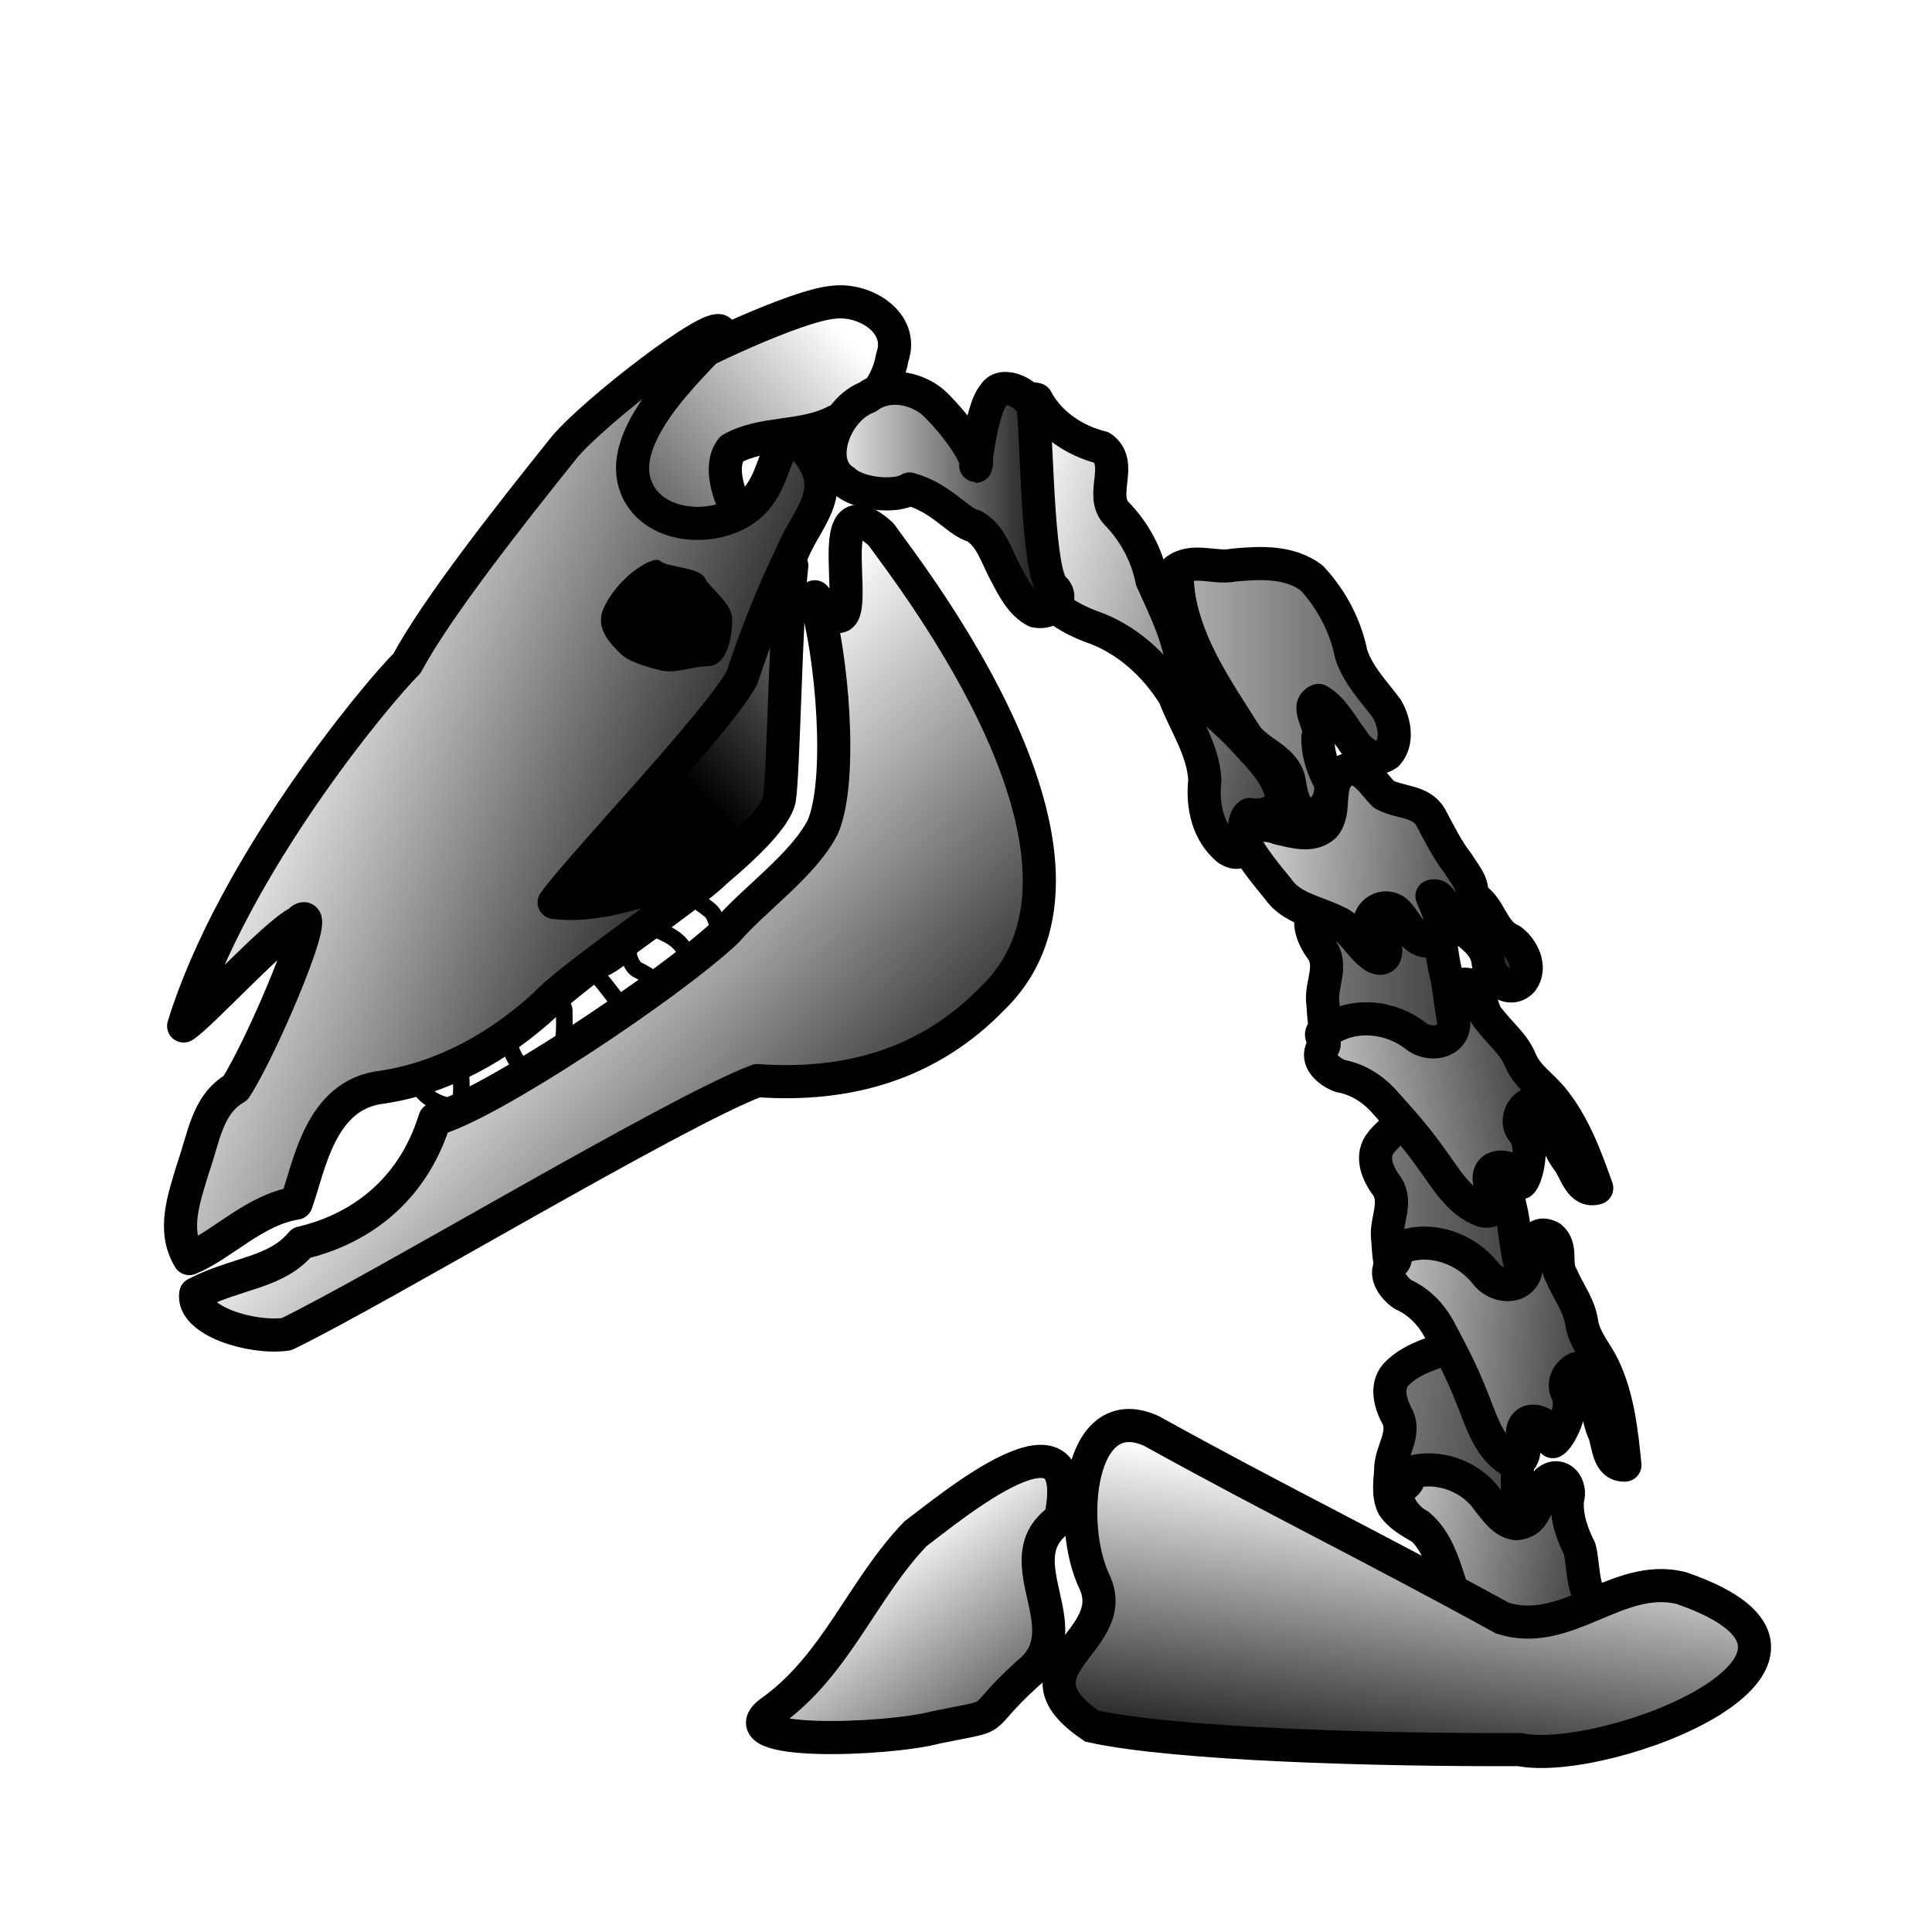
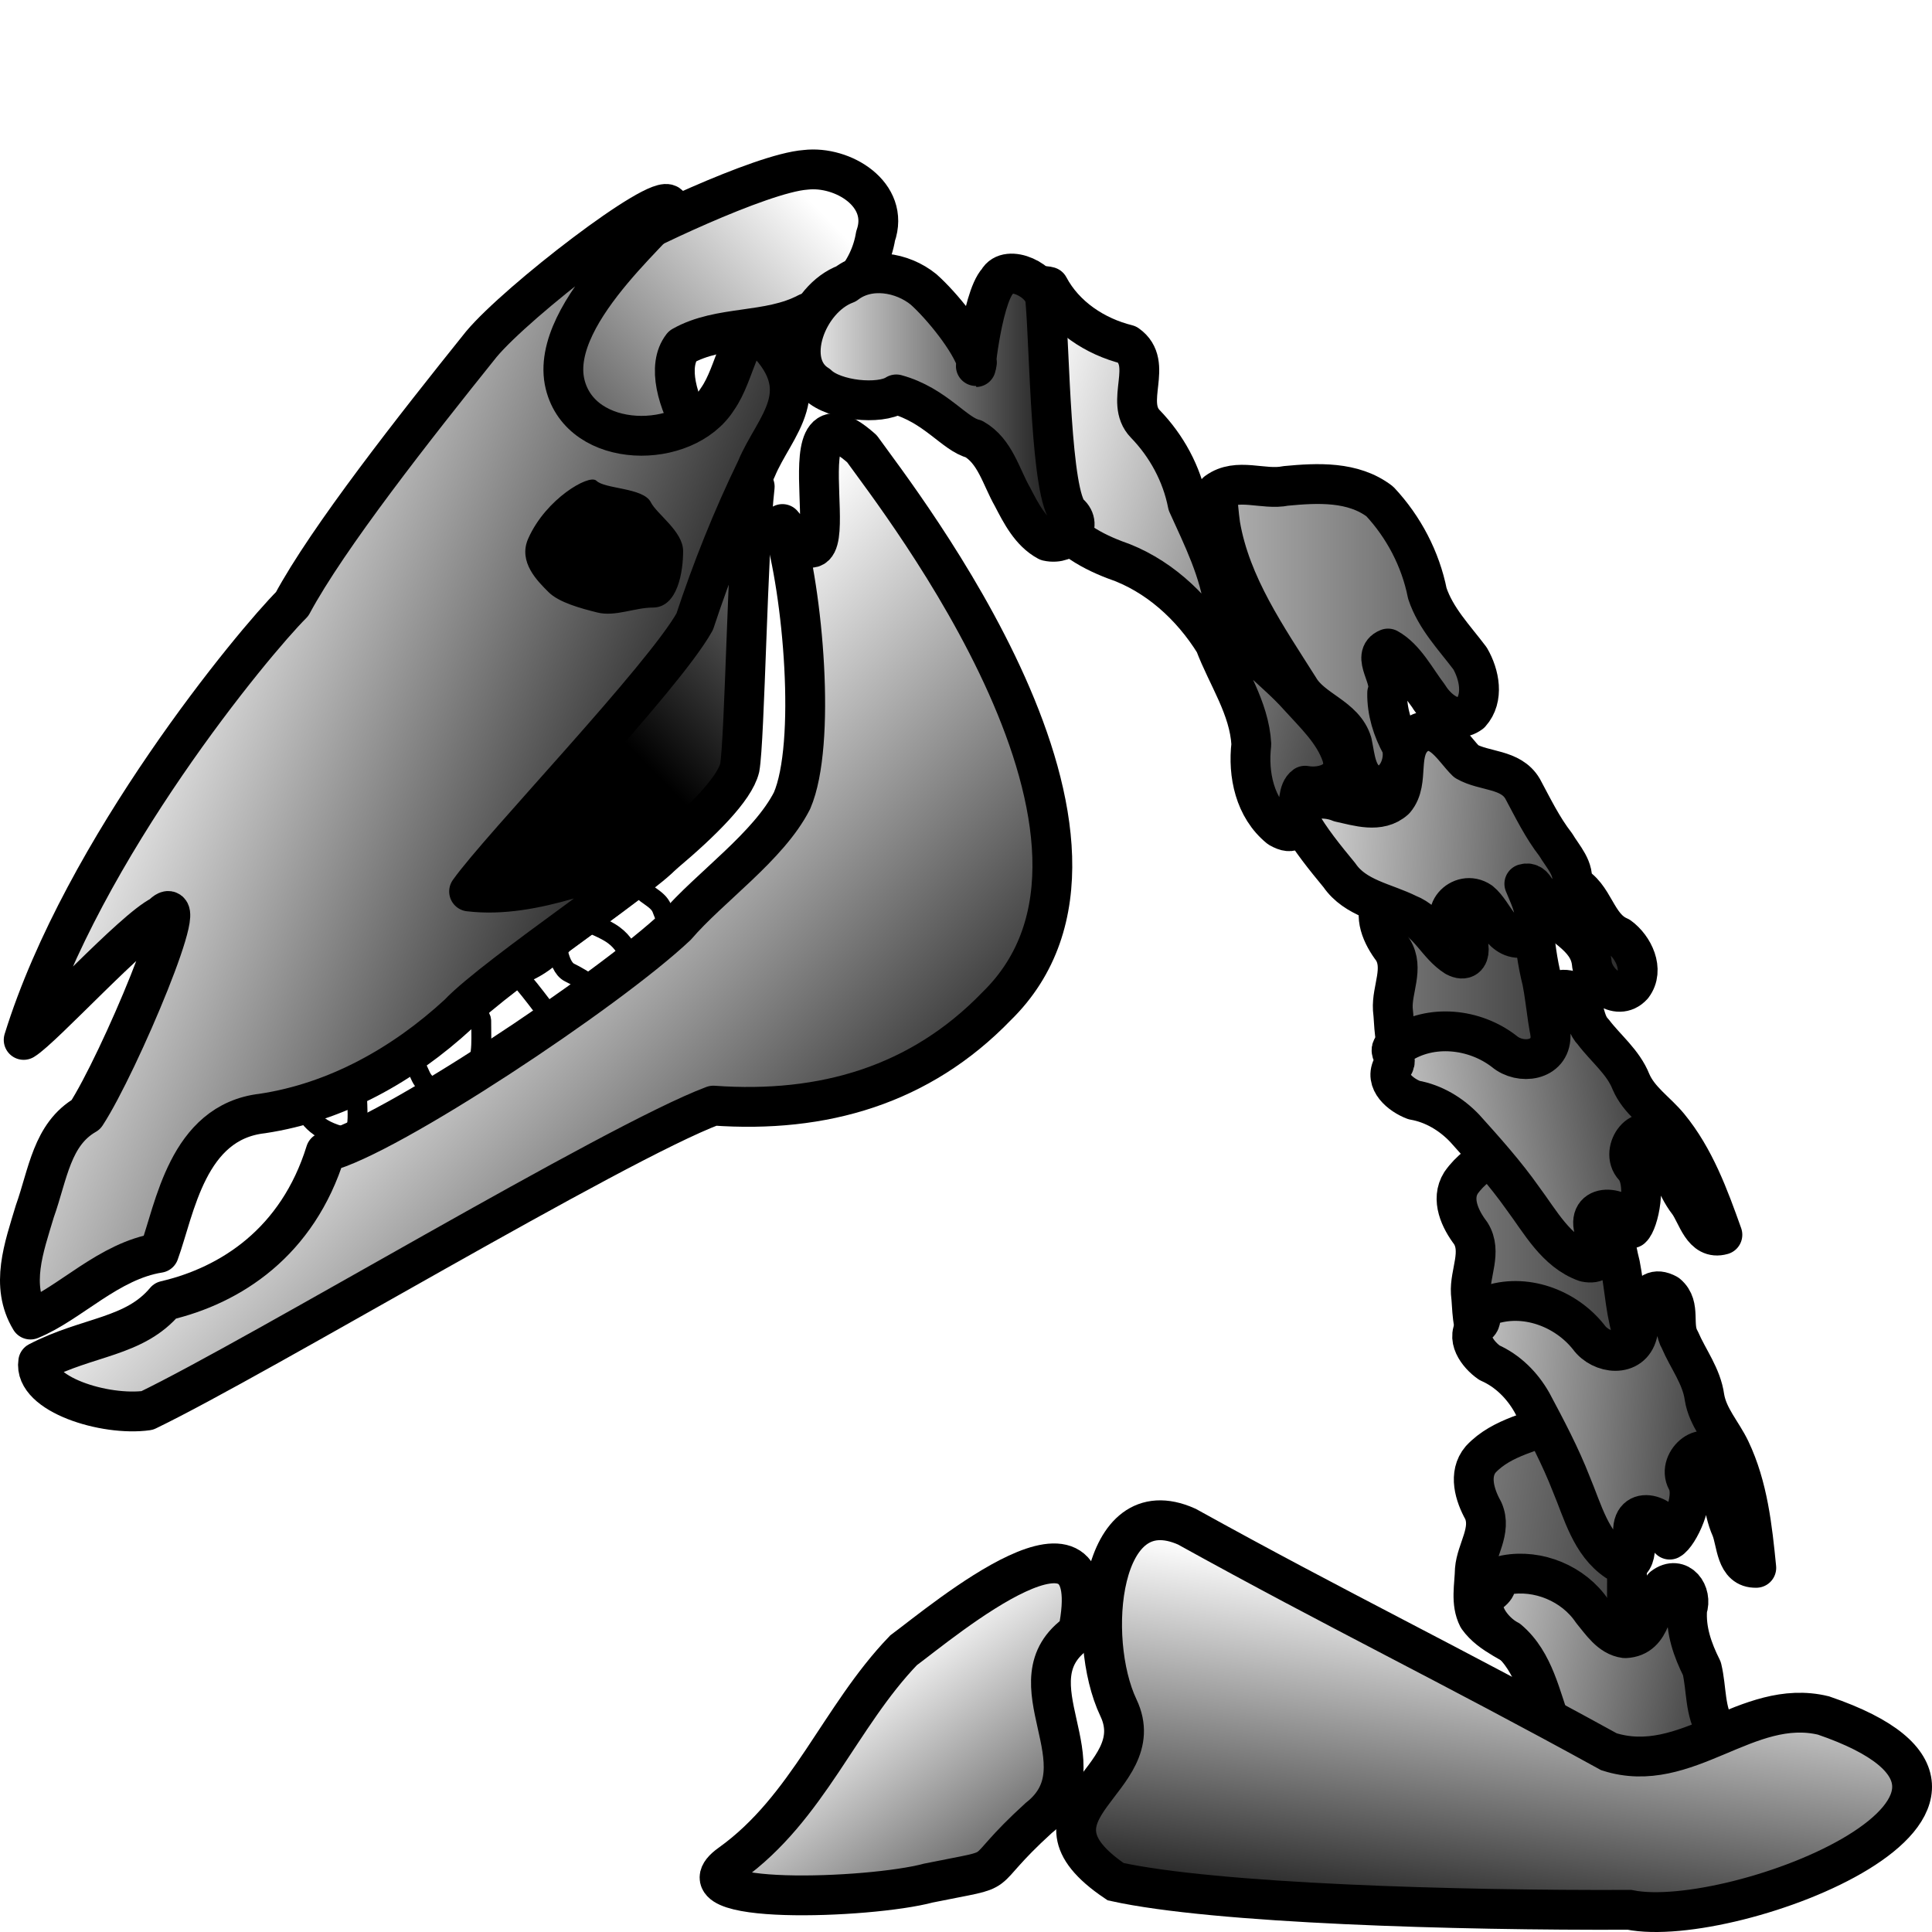
- <svg xmlns="http://www.w3.org/2000/svg" xmlns:xlink="http://www.w3.org/1999/xlink" width="700pt" height="700pt" id="svg36220" version="1.0">
+ <svg xmlns="http://www.w3.org/2000/svg" xmlns:xlink="http://www.w3.org/1999/xlink" width="100" height="100" id="svg36220" version="1.0">
  <defs id="defs36222">
    <linearGradient id="linearGradient4060">
      <stop style="stop-color:#ffffff;stop-opacity:1;" offset="0" id="stop4062" />
      <stop style="stop-color:#000000;stop-opacity:1;" offset="1" id="stop4064" />
    </linearGradient>
-     <linearGradient xlink:href="#linearGradient4060" id="linearGradient4264" gradientUnits="userSpaceOnUse" gradientTransform="matrix(1.920068,0.274945,-0.274945,1.920068,-245.9254,-358.0604)" x1="462.731" y1="428.602" x2="618.629" y2="428.602" />
-     <linearGradient xlink:href="#linearGradient4060" id="linearGradient4266" gradientUnits="userSpaceOnUse" gradientTransform="matrix(1.803335,0.714312,-0.714312,1.803335,42.09052,-554.4025)" x1="522.393" y1="485.502" x2="618.629" y2="469.007" />
-     <linearGradient xlink:href="#linearGradient4060" id="linearGradient4268" gradientUnits="userSpaceOnUse" gradientTransform="matrix(1.939654,0,0,1.939654,-420.8046,-442.3758)" x1="419.677" y1="352.289" x2="483.556" y2="352.289" />
-     <linearGradient xlink:href="#linearGradient4060" id="linearGradient4274" gradientUnits="userSpaceOnUse" gradientTransform="matrix(1.939654,0,0,1.939654,-420.8046,-442.3758)" x1="462.731" y1="428.602" x2="618.629" y2="428.602" />
-     <linearGradient xlink:href="#linearGradient4060" id="linearGradient4278" gradientUnits="userSpaceOnUse" gradientTransform="matrix(1.939654,0,0,1.939654,-420.8046,-442.3758)" x1="456.654" y1="391.59" x2="566.701" y2="425.288" />
-     <linearGradient xlink:href="#linearGradient4060" id="linearGradient4280" gradientUnits="userSpaceOnUse" gradientTransform="matrix(1.939654,0,0,1.939654,-410.8046,-442.3758)" x1="280.678" y1="392.552" x2="406.052" y2="444.041" />
-     <linearGradient xlink:href="#linearGradient4060" id="linearGradient4282" gradientUnits="userSpaceOnUse" gradientTransform="matrix(1.939654,0,0,1.939654,-410.8046,-442.3758)" x1="433.814" y1="323.272" x2="357.967" y2="397.283" />
-     <linearGradient xlink:href="#linearGradient4060" id="linearGradient4284" gradientUnits="userSpaceOnUse" gradientTransform="matrix(1.939654,0,0,1.939654,-410.8046,-442.3758)" x1="377.708" y1="413.549" x2="474.781" y2="505.357" />
-     <linearGradient xlink:href="#linearGradient4060" id="linearGradient4288" gradientUnits="userSpaceOnUse" gradientTransform="matrix(1.939654,0,0,1.939654,-389.4726,-328.3882)" x1="462.731" y1="428.602" x2="618.629" y2="428.602" />
-     <linearGradient xlink:href="#linearGradient4060" id="linearGradient2242" x1="354.363" y1="724.971" x2="456.546" y2="864.273" gradientUnits="userSpaceOnUse" gradientTransform="matrix(0.917252,0,0,0.917252,112.7375,73.418)" />
-     <linearGradient xlink:href="#linearGradient4060" id="linearGradient2244" x1="794.93" y1="722.533" x2="770.783" y2="895.888" gradientUnits="userSpaceOnUse" gradientTransform="matrix(0.917252,0,0,0.917252,89.72287,71.15088)" />
-     <linearGradient xlink:href="#linearGradient4060" id="linearGradient3120" gradientUnits="userSpaceOnUse" gradientTransform="matrix(1.939654,0,0,1.939654,-420.8046,-442.3758)" x1="462.731" y1="428.602" x2="618.629" y2="428.602" />
-     <linearGradient xlink:href="#linearGradient4060" id="linearGradient3126" gradientUnits="userSpaceOnUse" gradientTransform="matrix(1.939654,0,0,1.939654,-420.8046,-442.3758)" x1="511.897" y1="446.661" x2="612" y2="452.357" />
-     <linearGradient xlink:href="#linearGradient4060" id="linearGradient3132" gradientUnits="userSpaceOnUse" gradientTransform="matrix(1.939654,0,0,1.939654,-420.8046,-442.3758)" x1="522.393" y1="485.502" x2="618.629" y2="469.007" />
-     <linearGradient xlink:href="#linearGradient4060" id="linearGradient3138" gradientUnits="userSpaceOnUse" gradientTransform="matrix(1.882426,0.467683,-0.467683,1.882426,-126.9624,-566.0042)" x1="522.393" y1="485.502" x2="618.629" y2="469.007" />
+     <linearGradient xlink:href="#linearGradient4060" id="linearGradient4264" gradientUnits="userSpaceOnUse" gradientTransform="matrix(0.2473084,3.5413438e-2,-3.5413438e-2,0.2473084,-41.87777,-56.13129)" x1="462.731" y1="428.602" x2="618.629" y2="428.602" />
+     <linearGradient xlink:href="#linearGradient4060" id="linearGradient4266" gradientUnits="userSpaceOnUse" gradientTransform="matrix(0.232273,9.2004743e-2,-9.2004743e-2,0.232273,-4.78077,-81.42053)" x1="522.393" y1="485.502" x2="618.629" y2="469.007" />
+     <linearGradient xlink:href="#linearGradient4060" id="linearGradient4268" gradientUnits="userSpaceOnUse" gradientTransform="matrix(0.2498311,0,0,0.2498311,-64.40254,-66.99127)" x1="419.677" y1="352.289" x2="483.556" y2="352.289" />
+     <linearGradient xlink:href="#linearGradient4060" id="linearGradient4274" gradientUnits="userSpaceOnUse" gradientTransform="matrix(0.2498311,0,0,0.2498311,-64.40254,-66.99127)" x1="462.731" y1="428.602" x2="618.629" y2="428.602" />
+     <linearGradient xlink:href="#linearGradient4060" id="linearGradient4278" gradientUnits="userSpaceOnUse" gradientTransform="matrix(0.2498311,0,0,0.2498311,-64.40254,-66.99127)" x1="456.654" y1="391.59" x2="566.701" y2="425.288" />
+     <linearGradient xlink:href="#linearGradient4060" id="linearGradient4280" gradientUnits="userSpaceOnUse" gradientTransform="matrix(0.2498311,0,0,0.2498311,-63.11452,-66.99127)" x1="280.678" y1="392.552" x2="406.052" y2="444.041" />
+     <linearGradient xlink:href="#linearGradient4060" id="linearGradient4282" gradientUnits="userSpaceOnUse" gradientTransform="matrix(0.2498311,0,0,0.2498311,-63.11452,-66.99127)" x1="433.814" y1="323.272" x2="357.967" y2="397.283" />
+     <linearGradient xlink:href="#linearGradient4060" id="linearGradient4284" gradientUnits="userSpaceOnUse" gradientTransform="matrix(0.2498311,0,0,0.2498311,-63.11452,-66.99127)" x1="377.708" y1="413.549" x2="474.781" y2="505.357" />
+     <linearGradient xlink:href="#linearGradient4060" id="linearGradient4288" gradientUnits="userSpaceOnUse" gradientTransform="matrix(0.2498311,0,0,0.2498311,-60.36692,-52.30945)" x1="462.731" y1="428.602" x2="618.629" y2="428.602" />
+     <linearGradient xlink:href="#linearGradient4060" id="linearGradient2242" x1="354.363" y1="724.971" x2="456.546" y2="864.273" gradientUnits="userSpaceOnUse" gradientTransform="matrix(0.1181438,0,0,0.1181438,4.31869,-0.5560458)" />
+     <linearGradient xlink:href="#linearGradient4060" id="linearGradient2244" x1="794.93" y1="722.533" x2="770.783" y2="895.888" gradientUnits="userSpaceOnUse" gradientTransform="matrix(0.1181438,0,0,0.1181438,1.35437,-0.8480558)" />
+     <linearGradient xlink:href="#linearGradient4060" id="linearGradient3120" gradientUnits="userSpaceOnUse" gradientTransform="matrix(0.2498311,0,0,0.2498311,-64.40254,-66.99127)" x1="462.731" y1="428.602" x2="618.629" y2="428.602" />
+     <linearGradient xlink:href="#linearGradient4060" id="linearGradient3126" gradientUnits="userSpaceOnUse" gradientTransform="matrix(0.2498311,0,0,0.2498311,-64.40254,-66.99127)" x1="511.897" y1="446.661" x2="612" y2="452.357" />
+     <linearGradient xlink:href="#linearGradient4060" id="linearGradient3132" gradientUnits="userSpaceOnUse" gradientTransform="matrix(0.2498311,0,0,0.2498311,-64.40254,-66.99127)" x1="522.393" y1="485.502" x2="618.629" y2="469.007" />
+     <linearGradient xlink:href="#linearGradient4060" id="linearGradient3138" gradientUnits="userSpaceOnUse" gradientTransform="matrix(0.24246,6.0238459e-2,-6.0238459e-2,0.24246,-26.55511,-82.91485)" x1="522.393" y1="485.502" x2="618.629" y2="469.007" />
  </defs>
  <g id="layer1">
-     <path style="fill:none;fill-opacity:0.75;fill-rule:evenodd;stroke:#000000;stroke-width:8;stroke-linecap:round;stroke-linejoin:round;stroke-opacity:1;stroke-miterlimit:4;stroke-dasharray:none" d="M 198.387,518.548 C 203.279,526.951 205.677,531.661 217.742,534.677 C 224.788,536.439 222.581,523.137 222.581,515.323 C 222.581,503.098 225.391,501.82 233.871,497.581 C 242.03,493.501 246.678,507.065 248.387,510.484 C 252.448,518.605 263.459,514.767 267.742,510.484 C 273.539,504.687 272.581,497.571 272.581,487.903 C 272.581,484.8 264.516,481.541 264.516,471.774 C 264.516,469.374 283.394,470.161 287.097,470.161 C 288.478,470.161 300.871,487.161 301.613,487.903 C 307.924,494.214 316.275,490.838 319.355,484.677 C 323.416,476.555 313.44,471.236 308.065,468.548 C 302.775,465.904 302.651,453.344 301.613,449.194 C 299.769,441.817 317.674,448.507 324.194,452.419 C 333.984,458.294 329.233,465.272 341.935,462.097 C 351.761,459.64 347.713,449.121 345.161,442.742 C 343.467,438.506 337.524,437.145 335.484,433.065" id="path2701" />
-     <path style="fill:url(#linearGradient2242);fill-opacity:1;fill-rule:evenodd;stroke:#000000;stroke-width:16;stroke-linecap:butt;stroke-linejoin:miter;stroke-miterlimit:4;stroke-dasharray:none;stroke-opacity:1" d="M 512.356,733.741 C 483.867,753.31 523.815,786.942 496.595,808.331 C 469.01,833.448 486.672,827.463 452.308,834.457 C 428.538,840.818 349.071,843.575 372.701,826.733 C 404.016,804.32 416.562,767.671 442.297,740.913 C 458.091,729.226 524.793,672.957 512.356,733.741 z " id="path1343" />
-     <path style="fill:url(#linearGradient4264);fill-opacity:1;fill-rule:evenodd;stroke:#000000;stroke-width:16;stroke-linecap:round;stroke-linejoin:round;stroke-miterlimit:4;stroke-dasharray:none;stroke-opacity:1" d="M 671.887,708.514 C 672.521,700.548 678.831,692.83 675.259,684.761 C 671.855,678.674 669.181,670.115 674.267,664.161 C 682.84,654.977 695.912,653.235 706.805,648.059 C 712.921,645.829 719.103,643.77 725.377,642.029 C 732.605,643.766 735.032,652.307 734.127,658.871 C 733.506,674.506 731.201,690.17 732.889,705.805 C 733.406,715.948 732.184,726.2 734.362,736.216 C 735.277,741.712 736.253,747.877 732.561,752.649 C 728.521,759.072 719.953,762.015 712.928,758.91 C 704.859,756.319 700.674,748.406 694.517,743.273 C 687.665,737.772 678.379,735.094 673.141,727.758 C 670.102,721.773 671.747,714.89 671.887,708.514 z " id="path4260" />
-     <path style="fill:url(#linearGradient4266);fill-opacity:1;fill-rule:evenodd;stroke:#000000;stroke-width:16;stroke-linecap:round;stroke-linejoin:round;stroke-miterlimit:4;stroke-dasharray:none;stroke-opacity:1" d="M 678.164,717.599 C 685.365,711.907 671.286,713.097 684.295,710.644 C 697.304,708.19 711.584,714.119 718.989,725.115 C 722.596,729.431 726.28,735.292 732.273,736.053 C 743.575,735.568 742.5,721.927 747.566,715.476 C 754.081,710.546 759.41,718.107 757.219,724.335 C 756.563,732.872 759.39,740.81 763.108,748.22 C 765.117,756.452 764.142,765.532 768.953,772.938 C 777.359,790.539 776.854,810.504 776.196,829.524 C 768.077,831.051 770.719,817.824 767.832,812.847 C 766.081,802.635 767.536,791.852 764.5,781.936 C 758.533,774.581 750.074,785.827 754.357,792.082 C 753.67,800.534 748.755,809.268 743.072,814.96 C 743.228,809.276 740.937,801.184 733.461,802.561 C 723.514,805.197 734.091,817.325 725.898,820.91 C 718.576,821.522 715.403,812.068 712.532,806.654 C 708.298,795.45 707.238,783.343 702.887,772.158 C 698.302,759.895 695.834,745.647 685.379,736.774 C 679.125,733.606 670.964,723.292 678.164,717.599 z " id="path4262" />
-     <path id="path4241" d="M 670.259,597.317 C 669.757,589.342 674.91,580.807 670.23,573.326 C 665.997,567.783 662.137,559.689 666.328,553.075 C 673.512,542.768 686.205,539.191 696.254,532.523 C 701.993,529.448 707.82,526.535 713.784,523.921 C 721.186,524.616 724.799,532.727 724.834,539.353 C 726.434,554.918 726.373,570.751 730.261,585.988 C 732.21,595.956 732.453,606.277 736.029,615.884 C 737.715,621.195 739.554,627.159 736.576,632.406 C 733.488,639.337 725.423,643.465 718.028,641.387 C 709.674,639.965 704.409,632.726 697.587,628.517 C 690.024,624.043 680.453,622.708 674.227,616.189 C 670.371,610.696 671.024,603.649 670.259,597.317 z " style="fill:url(#linearGradient4288);fill-opacity:1;fill-rule:evenodd;stroke:#000000;stroke-width:16;stroke-linecap:round;stroke-linejoin:round;stroke-miterlimit:4;stroke-dasharray:none;stroke-opacity:1" />
-     <path style="fill:url(#linearGradient3138);fill-opacity:1;fill-rule:evenodd;stroke:#000000;stroke-width:16;stroke-linecap:round;stroke-linejoin:round;stroke-miterlimit:4;stroke-dasharray:none;stroke-opacity:1" d="M 672.912,609.913 C 676.556,607.514 670.251,602.004 677.306,602.407 C 691.736,597.188 708.354,603.334 717.657,615.109 C 722.604,621.959 734.795,623.428 737.247,613.583 C 739.106,607.604 739.384,592.395 749.206,597.786 C 754.927,602.573 750.801,610.378 754.296,616.229 C 757.601,623.93 763.01,630.745 764.165,639.278 C 765.5,647.33 771.192,653.253 774.58,660.363 C 781.622,675.154 783.38,691.677 784.982,707.778 C 776.664,708.064 777.156,697.597 774.888,691.99 C 771.15,683.652 771.688,674.009 768.373,665.457 C 765.731,654.589 752.69,664.813 757.081,672.736 C 760.979,679.976 753.527,694.7 750.187,696.445 C 751.224,687.983 736.19,681.386 735.474,692.192 C 736.768,697.447 737.771,709.339 728.91,705.129 C 718.478,698.147 715.267,685.148 710.664,674.183 C 706.248,662.832 700.537,652.042 694.814,641.316 C 690.9,634.413 685.057,628.575 677.761,625.357 C 673.126,622.149 667.726,615.096 672.912,609.913 z " id="path4243" />
-     <path style="fill:url(#linearGradient4284);fill-opacity:1;fill-rule:evenodd;stroke:#000000;stroke-width:16;stroke-linecap:round;stroke-linejoin:round;stroke-miterlimit:4;stroke-dasharray:none;stroke-opacity:1" d="M 425.586,258.077 C 440.539,278.982 547.828,415.76 479.614,482.169 C 449.053,513.742 410.131,525.214 365.865,522.03 C 326.334,536.828 183.008,623.009 138.362,644.551 C 121.398,646.926 92.558,638.005 94.556,625.042 C 114.58,614.614 133.232,615.28 145.641,600.432 C 172.015,594.293 198.844,576.85 210.058,540.671 C 235.019,534.53 323.287,476.04 351.077,449.801 C 364.391,434.302 388.166,417.858 397.505,399.462 C 407.27,376.755 402.014,315.789 393.639,288.311 C 426.413,328.665 389.774,226.182 425.586,258.077 z " id="path1404" />
-     <path style="fill:url(#linearGradient4282);fill-opacity:1;fill-rule:evenodd;stroke:#000000;stroke-width:16;stroke-linecap:round;stroke-linejoin:round;stroke-miterlimit:4;stroke-dasharray:none;stroke-opacity:1" d="M 402.975,145.976 C 417.828,144.235 436.967,155.875 431.062,172.614 C 428.689,187.129 417.865,199.477 403.703,203.472 C 388.053,211.791 368.539,208.281 353.387,216.874 C 341.016,232.746 370.026,274.541 382.494,273.307 C 379.684,297.364 378.472,375.446 376.464,386.31 C 372.326,403.336 324.091,438.518 302.736,453.735 C 291.146,469.233 267.513,473.509 256.38,455.054 C 244.9,442.413 260.306,343.192 271.917,311.961 C 278.306,294.228 304.12,198.975 325.719,177.232 C 333.121,172.276 385.013,147.255 402.975,145.976 z " id="path3182" />
-     <path style="fill:url(#linearGradient4280);fill-opacity:1;fill-rule:evenodd;stroke:#000000;stroke-width:16;stroke-linecap:round;stroke-linejoin:round;stroke-miterlimit:4;stroke-dasharray:none;stroke-opacity:1" d="M 347.975,160.098 C 343.997,154.941 287.252,198.606 272.621,216.076 C 245.77,249.547 210.909,293.821 196.611,320.454 C 181.172,335.891 112.554,418.564 88.717,495.629 C 96.438,490.975 132.863,451.038 144.118,445.623 C 158.128,431.297 126.958,505.41 113.751,525.633 C 100.018,533.51 98.505,549.606 93.203,564.487 C 88.835,579.088 83.159,594.293 91.445,608.008 C 107.272,601.583 122.914,584.391 143.088,581.217 C 149.515,563.626 154.412,528.666 184.609,525.209 C 214.43,520.723 241.401,505.533 263.407,485.264 C 278.617,469.113 347.305,423.791 346.57,419.316 C 321.505,425.335 294.283,439.139 267.711,435.985 C 280.196,418.379 345.838,350.102 358.39,327.546 C 365.296,306.601 373.523,286.043 383.181,266.144 C 390.391,248.643 408.7,234.61 384.35,212.299 C 376.475,208.27 374.945,227.614 367.543,238.079 C 354.511,258.792 312.756,258.556 306.291,232.147 C 299.049,202.499 350.612,163.515 347.975,160.098 z " id="path2295" />
-     <path style="fill:url(#linearGradient4278);fill-opacity:1;fill-rule:evenodd;stroke:#000000;stroke-width:16;stroke-linecap:round;stroke-linejoin:round;stroke-miterlimit:4;stroke-dasharray:none;stroke-opacity:1" d="M 500.701,192.948 C 507.04,204.936 519.251,212.982 532.214,216.197 C 543.186,223.92 530.784,239.193 539.466,248.096 C 548.054,256.961 554.133,268.189 556.483,280.283 C 562.574,293.745 569.35,307.208 571.2,322.059 C 576.133,337.364 590.831,345.995 601.035,357.529 C 607.552,364.748 615.206,371.837 618.373,381.225 C 621.439,391.203 611.39,394.852 603.655,393.477 C 597.968,397.459 604.877,417.015 593.337,410.429 C 583.447,402.371 580.631,388.952 582.068,376.836 C 581.243,362.11 572.416,349.615 567.343,336.191 C 558.015,321.135 544.094,308.43 527.148,302.676 C 516.405,298.582 505.769,292.286 500.64,281.518 C 493.096,270.484 486.38,258.343 485.718,244.672 C 483.165,227.473 483.86,208.273 495.037,194.046 C 496.542,192.65 498.797,192.407 500.701,192.948 z " id="path4100" />
-     <path style="fill:url(#linearGradient3120);fill-opacity:1;fill-rule:evenodd;stroke:#000000;stroke-width:16;stroke-linecap:round;stroke-linejoin:round;stroke-miterlimit:4;stroke-dasharray:none;stroke-opacity:1" d="M 568.207,275.455 C 576.457,269.426 586.792,274.875 595.932,272.999 C 608.65,271.782 622.982,271.037 633.703,279.257 C 643.283,289.513 650.037,302.381 652.775,316.155 C 656.118,326.261 663.707,334.01 669.95,342.32 C 673.723,348.818 675.623,358.268 670.151,364.343 C 663.87,368.978 656.492,362.788 653.23,357.353 C 648.269,350.899 643.977,342.25 636.983,338.352 C 629.899,341.205 639.194,350.442 636.655,356.222 C 636.52,363.594 638.796,370.842 642.335,377.251 C 644.555,384.22 639.768,395.081 631.285,393.222 C 624.152,390.93 623.874,382.396 622.546,376.244 C 619.412,365.702 606.511,363.253 601.231,354.189 C 588.312,333.72 573.769,313.022 569.585,288.676 C 568.953,284.288 568.669,279.861 568.207,275.455 z " id="path4102" />
-     <path style="fill:url(#linearGradient4274);fill-opacity:1;fill-rule:evenodd;stroke:#000000;stroke-width:16;stroke-linecap:round;stroke-linejoin:round;stroke-miterlimit:4;stroke-dasharray:none;stroke-opacity:1" d="M 638.927,483.329 C 638.425,475.354 643.578,466.819 638.898,459.338 C 634.665,453.795 630.805,445.702 634.996,439.087 C 642.18,428.781 654.873,425.203 664.922,418.535 C 670.66,415.461 676.488,412.547 682.452,409.934 C 689.854,410.628 693.467,418.739 693.502,425.365 C 695.102,440.93 695.041,456.764 698.929,472 C 700.878,481.968 701.121,492.29 704.697,501.896 C 706.383,507.207 708.222,513.171 705.244,518.418 C 702.156,525.35 694.091,529.477 686.696,527.399 C 678.342,525.978 673.077,518.739 666.255,514.529 C 658.692,510.055 649.121,508.721 642.895,502.201 C 639.039,496.708 639.692,489.661 638.927,483.329 z " id="path4106" />
-     <path style="fill:url(#linearGradient3132);fill-opacity:1;fill-rule:evenodd;stroke:#000000;stroke-width:16;stroke-linecap:round;stroke-linejoin:round;stroke-miterlimit:4;stroke-dasharray:none;stroke-opacity:1" d="M 639.003,505.984 C 641.962,502.778 634.514,498.95 641.458,497.641 C 654.204,489.095 671.814,491.054 683.681,500.238 C 690.134,505.693 702.32,504.18 702.325,494.034 C 702.688,487.783 699.29,472.956 710.122,475.819 C 716.829,479.085 714.706,487.655 719.51,492.491 C 724.573,499.168 731.466,504.477 734.644,512.48 C 737.881,519.973 744.834,524.348 749.836,530.432 C 760.237,543.088 765.927,558.7 771.363,573.94 C 763.36,576.223 761.314,565.946 757.761,561.051 C 752.123,553.861 750.32,544.373 745.04,536.872 C 739.856,526.962 729.665,540.029 735.836,546.659 C 741.365,552.746 737.684,568.832 734.863,571.331 C 733.829,562.868 717.648,560.091 719.559,570.751 C 722.081,575.539 725.922,586.838 716.307,584.889 C 704.499,580.628 698.249,568.787 691.139,559.256 C 684.116,549.304 675.972,540.21 667.831,531.179 C 662.368,525.424 655.29,521.167 647.433,519.803 C 642.161,517.808 635.221,512.265 639.003,505.984 z " id="path4108" />
-     <path style="fill:url(#linearGradient3126);fill-opacity:1;fill-rule:evenodd;stroke:#000000;stroke-width:16;stroke-linecap:round;stroke-linejoin:round;stroke-miterlimit:4;stroke-dasharray:none;stroke-opacity:1" d="M 710.719,432.968 C 719.92,437.283 720.373,450.14 729.89,454.133 C 735.652,458.312 740.101,467.451 735.278,473.841 C 729.062,480.658 719.397,471.951 718.873,464.715 C 717.657,453.376 705.071,449.631 699.196,441.274 C 697.052,438.549 696.302,431.567 691.771,432.901 C 694.373,439.31 699.565,448.845 692.37,454.286 C 682.575,456.913 679.887,444.746 674.082,440.055 C 666.221,434.689 656.336,445.493 665.257,451.553 C 670.395,453.949 671.675,466.124 664.136,462.179 C 656.795,457.561 653.435,448.327 645.01,445.069 C 635.598,440.385 623.821,438.744 617.459,429.457 C 611.664,422.407 605.812,415.273 601.324,407.319 C 599.42,397.842 611.515,397.444 617.657,400.113 C 624.772,401.646 633.603,404.656 639.732,399.088 C 646.116,391.635 640.006,379.277 648.446,372.954 C 657.525,367.492 663.184,378.602 668.463,383.717 C 675.747,387.905 686.303,386.565 691.079,394.708 C 695.206,402.389 699.009,410.287 704.408,417.208 C 707.208,421.985 712.24,426.986 710.719,432.968 z " id="path4104" />
-     <path style="fill:url(#linearGradient4268);fill-opacity:1;fill-rule:evenodd;stroke:#000000;stroke-width:16;stroke-linecap:round;stroke-linejoin:round;stroke-miterlimit:4;stroke-dasharray:none;stroke-opacity:1" d="M 450.34,194.019 C 441.806,187.09 428.327,184.77 419.177,191.834 C 403.312,197.7 393.726,223.683 407.857,232.389 C 414.451,238.748 432.696,240.567 439.39,236.229 C 455.047,240.521 462.822,252.31 470.547,254.124 C 479.115,259.003 481.487,269.356 486.077,277.386 C 489.544,284.059 493.317,291.521 500.167,295.192 C 508.267,297.029 514.587,288.916 508.858,284.018 C 501.407,277.15 501.051,218.681 499.299,198.55 C 498.963,190.48 483.999,183.542 480.236,190.57 C 473.493,197.629 470.089,233.868 471.799,223.356 C 469.094,214.553 457.557,200.427 450.34,194.019 z " id="path4084" />
-     <path style="fill:url(#linearGradient2244);fill-opacity:1;fill-rule:evenodd;stroke:#000000;stroke-width:16;stroke-linecap:butt;stroke-linejoin:miter;stroke-miterlimit:4;stroke-dasharray:none;stroke-opacity:1" d="M 725.765,781.688 C 661.237,746.192 616.892,724.886 556.13,691.219 C 520.858,675.476 515.497,736.323 528.655,764.007 C 542.654,793.46 485.143,805.303 527.523,833.9 C 567.62,842.697 664.431,845.509 734.002,845.205 C 775.912,853.713 911.221,801.055 812.003,767.12 C 781.283,759.681 756.961,791.606 725.765,781.688 z " id="path1341" />
-     <path style="fill:#000000;fill-opacity:1;fill-rule:evenodd;stroke:#000000;stroke-width:1px;stroke-linecap:butt;stroke-linejoin:miter;stroke-opacity:1" d="M 291.935,294.355 C 287.874,303.493 295.689,311.012 300,315.323 C 304.06,319.383 312.733,321.732 319.355,323.387 C 326.388,325.145 334.256,321.387 341.548,321.387 C 351.131,321.387 353.226,307.253 353.226,299.194 C 353.226,291.531 342.733,284.66 340.323,279.839 C 337.482,274.157 322.045,274.787 318.581,271.323 C 316.146,268.888 299.053,278.339 291.935,294.355 z " id="path2699" />
+     <path style="fill:none;fill-opacity:0.75;fill-rule:evenodd;stroke:#000000;stroke-width:1.03;stroke-linecap:round;stroke-linejoin:round;stroke-miterlimit:4;stroke-dasharray:none;stroke-opacity:1" d="M 15.351,56.778 C 15.981,57.86 16.289,58.467 17.843,58.855 C 18.751,59.082 18.467,57.369 18.467,56.362 C 18.467,54.787 18.829,54.623 19.921,54.077 C 20.972,53.551 21.57,55.299 21.791,55.739 C 22.314,56.785 23.732,56.291 24.284,55.739 C 25.03,54.992 24.907,54.076 24.907,52.83 C 24.907,52.431 23.868,52.011 23.868,50.753 C 23.868,50.444 26.3,50.545 26.776,50.545 C 26.954,50.545 28.551,52.735 28.646,52.83 C 29.459,53.643 30.535,53.208 30.931,52.415 C 31.454,51.369 30.17,50.684 29.477,50.337 C 28.796,49.997 28.78,48.379 28.646,47.845 C 28.409,46.894 30.715,47.756 31.555,48.26 C 32.816,49.017 32.204,49.916 33.84,49.507 C 35.105,49.19 34.584,47.835 34.255,47.014 C 34.037,46.468 33.272,46.293 33.009,45.767" id="path2701" />
+     <path style="fill:url(#linearGradient2242);fill-opacity:1;fill-rule:evenodd;stroke:#000000;stroke-width:2.061;stroke-linecap:butt;stroke-linejoin:miter;stroke-miterlimit:4;stroke-dasharray:none;stroke-opacity:1" d="M 55.79,84.495 C 52.121,87.015 57.266,91.347 53.76,94.102 C 50.207,97.337 52.482,96.566 48.056,97.467 C 44.994,98.287 34.759,98.642 37.802,96.472 C 41.836,93.585 43.452,88.865 46.767,85.419 C 48.801,83.913 57.392,76.666 55.79,84.495 z" id="path1343" />
+     <path style="fill:url(#linearGradient4264);fill-opacity:1;fill-rule:evenodd;stroke:#000000;stroke-width:2.061;stroke-linecap:round;stroke-linejoin:round;stroke-miterlimit:4;stroke-dasharray:none;stroke-opacity:1" d="M 76.338,81.245 C 76.42,80.219 77.233,79.225 76.773,78.186 C 76.334,77.402 75.99,76.3 76.645,75.533 C 77.749,74.35 79.433,74.125 80.836,73.459 C 81.623,73.172 82.42,72.906 83.228,72.682 C 84.159,72.906 84.471,74.006 84.355,74.851 C 84.275,76.865 83.978,78.883 84.195,80.897 C 84.262,82.203 84.105,83.523 84.385,84.814 C 84.503,85.522 84.629,86.315 84.153,86.93 C 83.633,87.758 82.529,88.137 81.624,87.737 C 80.585,87.403 80.046,86.384 79.253,85.722 C 78.37,85.014 77.174,84.669 76.5,83.724 C 76.108,82.953 76.32,82.067 76.338,81.245 z" id="path4260" />
+     <path style="fill:url(#linearGradient4266);fill-opacity:1;fill-rule:evenodd;stroke:#000000;stroke-width:2.061;stroke-linecap:round;stroke-linejoin:round;stroke-miterlimit:4;stroke-dasharray:none;stroke-opacity:1" d="M 77.147,82.416 C 78.074,81.682 76.261,81.836 77.936,81.52 C 79.612,81.204 81.451,81.967 82.405,83.384 C 82.87,83.94 83.344,84.695 84.116,84.793 C 85.572,84.73 85.433,82.973 86.086,82.142 C 86.925,81.507 87.611,82.481 87.329,83.283 C 87.245,84.383 87.609,85.405 88.088,86.36 C 88.346,87.42 88.221,88.59 88.84,89.543 C 89.923,91.81 89.858,94.382 89.773,96.832 C 88.728,97.028 89.068,95.325 88.696,94.684 C 88.471,93.369 88.658,91.98 88.267,90.702 C 87.498,89.755 86.409,91.204 86.96,92.009 C 86.872,93.098 86.239,94.223 85.507,94.956 C 85.527,94.224 85.232,93.182 84.269,93.359 C 82.988,93.698 84.35,95.261 83.295,95.722 C 82.352,95.801 81.943,94.583 81.573,93.886 C 81.028,92.443 80.892,90.884 80.331,89.443 C 79.74,87.864 79.423,86.028 78.076,84.885 C 77.27,84.477 76.219,83.149 77.147,82.416 z" id="path4262" />
+     <path id="path4241" d="M 76.129,66.923 C 76.064,65.896 76.728,64.797 76.125,63.833 C 75.58,63.119 75.082,62.077 75.622,61.225 C 76.547,59.897 78.182,59.436 79.477,58.578 C 80.216,58.182 80.966,57.806 81.735,57.47 C 82.688,57.559 83.153,58.604 83.158,59.457 C 83.364,61.462 83.356,63.501 83.857,65.464 C 84.108,66.748 84.139,68.077 84.6,69.315 C 84.817,69.999 85.054,70.767 84.67,71.443 C 84.272,72.335 83.234,72.867 82.281,72.599 C 81.205,72.416 80.527,71.484 79.648,70.942 C 78.674,70.366 77.441,70.194 76.64,69.354 C 76.143,68.646 76.227,67.739 76.129,66.923 z" style="fill:url(#linearGradient4288);fill-opacity:1;fill-rule:evenodd;stroke:#000000;stroke-width:2.061;stroke-linecap:round;stroke-linejoin:round;stroke-miterlimit:4;stroke-dasharray:none;stroke-opacity:1" />
+     <path style="fill:url(#linearGradient3138);fill-opacity:1;fill-rule:evenodd;stroke:#000000;stroke-width:2.061;stroke-linecap:round;stroke-linejoin:round;stroke-miterlimit:4;stroke-dasharray:none;stroke-opacity:1" d="M 76.47,68.545 C 76.94,68.237 76.127,67.527 77.036,67.579 C 78.895,66.906 81.035,67.698 82.233,69.215 C 82.871,70.097 84.441,70.286 84.757,69.018 C 84.996,68.248 85.032,66.289 86.297,66.983 C 87.034,67.6 86.502,68.605 86.953,69.359 C 87.378,70.351 88.075,71.229 88.224,72.328 C 88.396,73.365 89.129,74.128 89.565,75.044 C 90.472,76.949 90.699,79.077 90.905,81.151 C 89.834,81.188 89.897,79.839 89.605,79.117 C 89.123,78.043 89.193,76.801 88.766,75.7 C 88.425,74.3 86.746,75.617 87.311,76.637 C 87.813,77.57 86.854,79.466 86.423,79.691 C 86.557,78.601 84.62,77.751 84.528,79.143 C 84.695,79.82 84.824,81.352 83.683,80.809 C 82.339,79.91 81.926,78.236 81.333,76.824 C 80.764,75.362 80.028,73.972 79.291,72.59 C 78.787,71.701 78.035,70.949 77.095,70.535 C 76.498,70.122 75.802,69.213 76.47,68.545 z" id="path4243" />
+     <path style="fill:url(#linearGradient4284);fill-opacity:1;fill-rule:evenodd;stroke:#000000;stroke-width:2.061;stroke-linecap:round;stroke-linejoin:round;stroke-miterlimit:4;stroke-dasharray:none;stroke-opacity:1" d="M 44.614,23.228 C 46.54,25.921 60.359,43.538 51.573,52.092 C 47.637,56.159 42.624,57.636 36.922,57.226 C 31.83,59.132 13.37,70.232 7.619,73.007 C 5.434,73.313 1.72,72.164 1.977,70.494 C 4.556,69.151 6.958,69.237 8.557,67.324 C 11.954,66.534 15.409,64.287 16.854,59.627 C 20.069,58.836 31.438,51.302 35.017,47.923 C 36.732,45.926 39.794,43.809 40.997,41.439 C 42.255,38.514 41.578,30.662 40.499,27.123 C 44.721,32.32 40.002,19.12 44.614,23.228 z" id="path1404" />
+     <path style="fill:url(#linearGradient4282);fill-opacity:1;fill-rule:evenodd;stroke:#000000;stroke-width:2.061;stroke-linecap:round;stroke-linejoin:round;stroke-miterlimit:4;stroke-dasharray:none;stroke-opacity:1" d="M 41.702,8.79 C 43.615,8.565 46.08,10.065 45.32,12.221 C 45.014,14.09 43.62,15.681 41.796,16.195 C 39.78,17.267 37.266,16.815 35.315,17.921 C 33.721,19.966 37.458,25.349 39.064,25.19 C 38.702,28.289 38.546,38.346 38.287,39.745 C 37.754,41.938 31.541,46.47 28.791,48.43 C 27.298,50.426 24.254,50.976 22.82,48.599 C 21.341,46.971 23.326,34.191 24.821,30.169 C 25.644,27.885 28.969,15.616 31.751,12.815 C 32.705,12.177 39.388,8.954 41.702,8.79 z" id="path3182" />
+     <path style="fill:url(#linearGradient4280);fill-opacity:1;fill-rule:evenodd;stroke:#000000;stroke-width:2.061;stroke-linecap:round;stroke-linejoin:round;stroke-miterlimit:4;stroke-dasharray:none;stroke-opacity:1" d="M 34.618,10.608 C 34.105,9.944 26.796,15.568 24.912,17.819 C 21.453,22.13 16.963,27.832 15.122,31.263 C 13.133,33.251 4.295,43.899 1.225,53.826 C 2.219,53.226 6.911,48.082 8.361,47.385 C 10.165,45.54 6.15,55.085 4.449,57.69 C 2.68,58.705 2.486,60.778 1.803,62.695 C 1.24,64.575 0.509,66.534 1.576,68.3 C 3.615,67.473 5.629,65.258 8.228,64.849 C 9.056,62.584 9.686,58.081 13.576,57.635 C 17.417,57.058 20.891,55.101 23.725,52.491 C 25.684,50.41 34.531,44.573 34.437,43.996 C 31.208,44.772 27.702,46.55 24.28,46.143 C 25.888,43.876 34.342,35.081 35.959,32.176 C 36.849,29.478 37.908,26.83 39.152,24.267 C 40.081,22.013 42.439,20.206 39.303,17.332 C 38.289,16.813 38.091,19.305 37.138,20.653 C 35.46,23.32 30.081,23.29 29.249,19.889 C 28.316,16.07 34.957,11.049 34.618,10.608 z" id="path2295" />
+     <path style="fill:url(#linearGradient4278);fill-opacity:1;fill-rule:evenodd;stroke:#000000;stroke-width:2.061;stroke-linecap:round;stroke-linejoin:round;stroke-miterlimit:4;stroke-dasharray:none;stroke-opacity:1" d="M 54.289,14.84 C 55.106,16.384 56.678,17.42 58.348,17.834 C 59.761,18.829 58.164,20.796 59.282,21.943 C 60.388,23.085 61.171,24.531 61.474,26.089 C 62.258,27.822 63.131,29.556 63.369,31.469 C 64.005,33.441 65.898,34.552 67.212,36.038 C 68.052,36.968 69.038,37.881 69.446,39.09 C 69.84,40.375 68.546,40.845 67.55,40.668 C 66.817,41.181 67.707,43.7 66.221,42.852 C 64.947,41.814 64.584,40.085 64.769,38.525 C 64.663,36.628 63.526,35.019 62.873,33.29 C 61.671,31.35 59.878,29.714 57.695,28.973 C 56.312,28.446 54.942,27.635 54.281,26.248 C 53.31,24.826 52.445,23.263 52.359,21.502 C 52.03,19.287 52.12,16.814 53.56,14.981 C 53.753,14.801 54.044,14.77 54.289,14.84 z" id="path4100" />
+     <path style="fill:url(#linearGradient3120);fill-opacity:1;fill-rule:evenodd;stroke:#000000;stroke-width:2.061;stroke-linecap:round;stroke-linejoin:round;stroke-miterlimit:4;stroke-dasharray:none;stroke-opacity:1" d="M 62.984,25.467 C 64.047,24.69 65.378,25.392 66.555,25.15 C 68.193,24.994 70.039,24.898 71.42,25.956 C 72.654,27.277 73.524,28.935 73.877,30.709 C 74.307,32.011 75.285,33.009 76.089,34.079 C 76.575,34.916 76.819,36.133 76.115,36.916 C 75.306,37.513 74.355,36.715 73.935,36.015 C 73.296,35.184 72.743,34.07 71.843,33.568 C 70.93,33.935 72.127,35.125 71.8,35.87 C 71.783,36.819 72.076,37.753 72.532,38.578 C 72.818,39.476 72.201,40.875 71.109,40.635 C 70.19,40.34 70.154,39.241 69.983,38.449 C 69.579,37.091 67.918,36.775 67.238,35.608 C 65.574,32.971 63.7,30.305 63.161,27.17 C 63.08,26.604 63.044,26.034 62.984,25.467 z" id="path4102" />
+     <path style="fill:url(#linearGradient4274);fill-opacity:1;fill-rule:evenodd;stroke:#000000;stroke-width:2.061;stroke-linecap:round;stroke-linejoin:round;stroke-miterlimit:4;stroke-dasharray:none;stroke-opacity:1" d="M 72.093,52.241 C 72.028,51.214 72.692,50.115 72.089,49.151 C 71.544,48.437 71.047,47.395 71.587,46.543 C 72.512,45.215 74.147,44.755 75.441,43.896 C 76.18,43.5 76.931,43.124 77.699,42.788 C 78.652,42.877 79.118,43.922 79.122,44.775 C 79.328,46.78 79.32,48.82 79.821,50.782 C 80.072,52.066 80.104,53.395 80.564,54.633 C 80.781,55.317 81.018,56.085 80.635,56.761 C 80.237,57.654 79.198,58.185 78.246,57.918 C 77.17,57.734 76.492,56.802 75.613,56.26 C 74.639,55.684 73.406,55.512 72.604,54.672 C 72.107,53.965 72.191,53.057 72.093,52.241 z" id="path4106" />
+     <path style="fill:url(#linearGradient3132);fill-opacity:1;fill-rule:evenodd;stroke:#000000;stroke-width:2.061;stroke-linecap:round;stroke-linejoin:round;stroke-miterlimit:4;stroke-dasharray:none;stroke-opacity:1" d="M 72.103,55.159 C 72.484,54.746 71.525,54.253 72.419,54.085 C 74.061,52.984 76.329,53.236 77.857,54.419 C 78.688,55.122 80.258,54.927 80.259,53.62 C 80.305,52.815 79.868,50.905 81.263,51.274 C 82.127,51.695 81.853,52.798 82.472,53.421 C 83.124,54.281 84.012,54.965 84.421,55.996 C 84.838,56.961 85.734,57.525 86.378,58.308 C 87.718,59.938 88.451,61.949 89.151,63.912 C 88.12,64.206 87.856,62.882 87.399,62.252 C 86.673,61.326 86.441,60.104 85.76,59.138 C 85.093,57.861 83.78,59.544 84.575,60.398 C 85.287,61.182 84.813,63.254 84.45,63.576 C 84.316,62.486 82.232,62.128 82.478,63.501 C 82.803,64.118 83.298,65.573 82.06,65.322 C 80.539,64.774 79.734,63.248 78.818,62.021 C 77.913,60.739 76.864,59.568 75.816,58.404 C 75.112,57.663 74.2,57.115 73.189,56.939 C 72.509,56.682 71.615,55.968 72.103,55.159 z" id="path4108" />
+     <path style="fill:url(#linearGradient3126);fill-opacity:1;fill-rule:evenodd;stroke:#000000;stroke-width:2.061;stroke-linecap:round;stroke-linejoin:round;stroke-miterlimit:4;stroke-dasharray:none;stroke-opacity:1" d="M 81.34,45.755 C 82.525,46.31 82.583,47.966 83.809,48.481 C 84.551,49.019 85.124,50.196 84.503,51.019 C 83.702,51.897 82.458,50.776 82.39,49.844 C 82.233,48.383 80.612,47.901 79.856,46.825 C 79.58,46.474 79.483,45.574 78.899,45.746 C 79.234,46.572 79.903,47.8 78.976,48.5 C 77.715,48.839 77.369,47.272 76.621,46.667 C 75.608,45.976 74.335,47.368 75.484,48.148 C 76.146,48.457 76.311,50.025 75.34,49.517 C 74.394,48.922 73.962,47.733 72.876,47.313 C 71.664,46.71 70.147,46.499 69.328,45.302 C 68.581,44.394 67.828,43.476 67.25,42.451 C 67.004,41.23 68.562,41.179 69.353,41.523 C 70.27,41.72 71.407,42.108 72.197,41.391 C 73.019,40.431 72.232,38.839 73.319,38.025 C 74.488,37.321 75.217,38.752 75.897,39.411 C 76.835,39.95 78.195,39.778 78.81,40.827 C 79.342,41.816 79.832,42.833 80.527,43.725 C 80.888,44.34 81.536,44.984 81.34,45.755 z" id="path4104" />
+     <path style="fill:url(#linearGradient4268);fill-opacity:1;fill-rule:evenodd;stroke:#000000;stroke-width:2.061;stroke-linecap:round;stroke-linejoin:round;stroke-miterlimit:4;stroke-dasharray:none;stroke-opacity:1" d="M 47.802,14.978 C 46.703,14.085 44.967,13.786 43.789,14.696 C 41.745,15.452 40.51,18.798 42.331,19.92 C 43.18,20.739 45.53,20.973 46.392,20.414 C 48.409,20.967 49.41,22.486 50.405,22.719 C 51.509,23.348 51.814,24.681 52.405,25.715 C 52.852,26.575 53.338,27.536 54.22,28.009 C 55.264,28.246 56.078,27.2 55.34,26.57 C 54.38,25.685 54.334,18.154 54.109,15.561 C 54.065,14.522 52.138,13.628 51.653,14.533 C 50.785,15.443 50.346,20.11 50.566,18.756 C 50.218,17.622 48.732,15.803 47.802,14.978 z" id="path4084" />
+     <path style="fill:url(#linearGradient2244);fill-opacity:1;fill-rule:evenodd;stroke:#000000;stroke-width:2.061;stroke-linecap:butt;stroke-linejoin:miter;stroke-miterlimit:4;stroke-dasharray:none;stroke-opacity:1" d="M 83.278,90.67 C 74.966,86.098 69.255,83.354 61.428,79.018 C 56.885,76.99 56.195,84.827 57.89,88.393 C 59.693,92.187 52.285,93.712 57.744,97.396 C 62.908,98.529 75.378,98.891 84.339,98.852 C 89.737,99.947 107.165,93.165 94.385,88.794 C 90.429,87.836 87.296,91.948 83.278,90.67 z" id="path1341" />
+     <path style="fill:#000000;fill-opacity:1;fill-rule:evenodd;stroke:#000000;stroke-width:0.129px;stroke-linecap:butt;stroke-linejoin:miter;stroke-opacity:1" d="M 27.4,27.901 C 26.877,29.078 27.883,30.046 28.438,30.602 C 28.961,31.125 30.079,31.427 30.931,31.64 C 31.837,31.867 32.851,31.383 33.79,31.383 C 35.024,31.383 35.294,29.562 35.294,28.524 C 35.294,27.537 33.943,26.652 33.632,26.031 C 33.266,25.299 31.278,25.381 30.832,24.934 C 30.518,24.621 28.317,25.838 27.4,27.901 z" id="path2699" />
  </g>
</svg>
